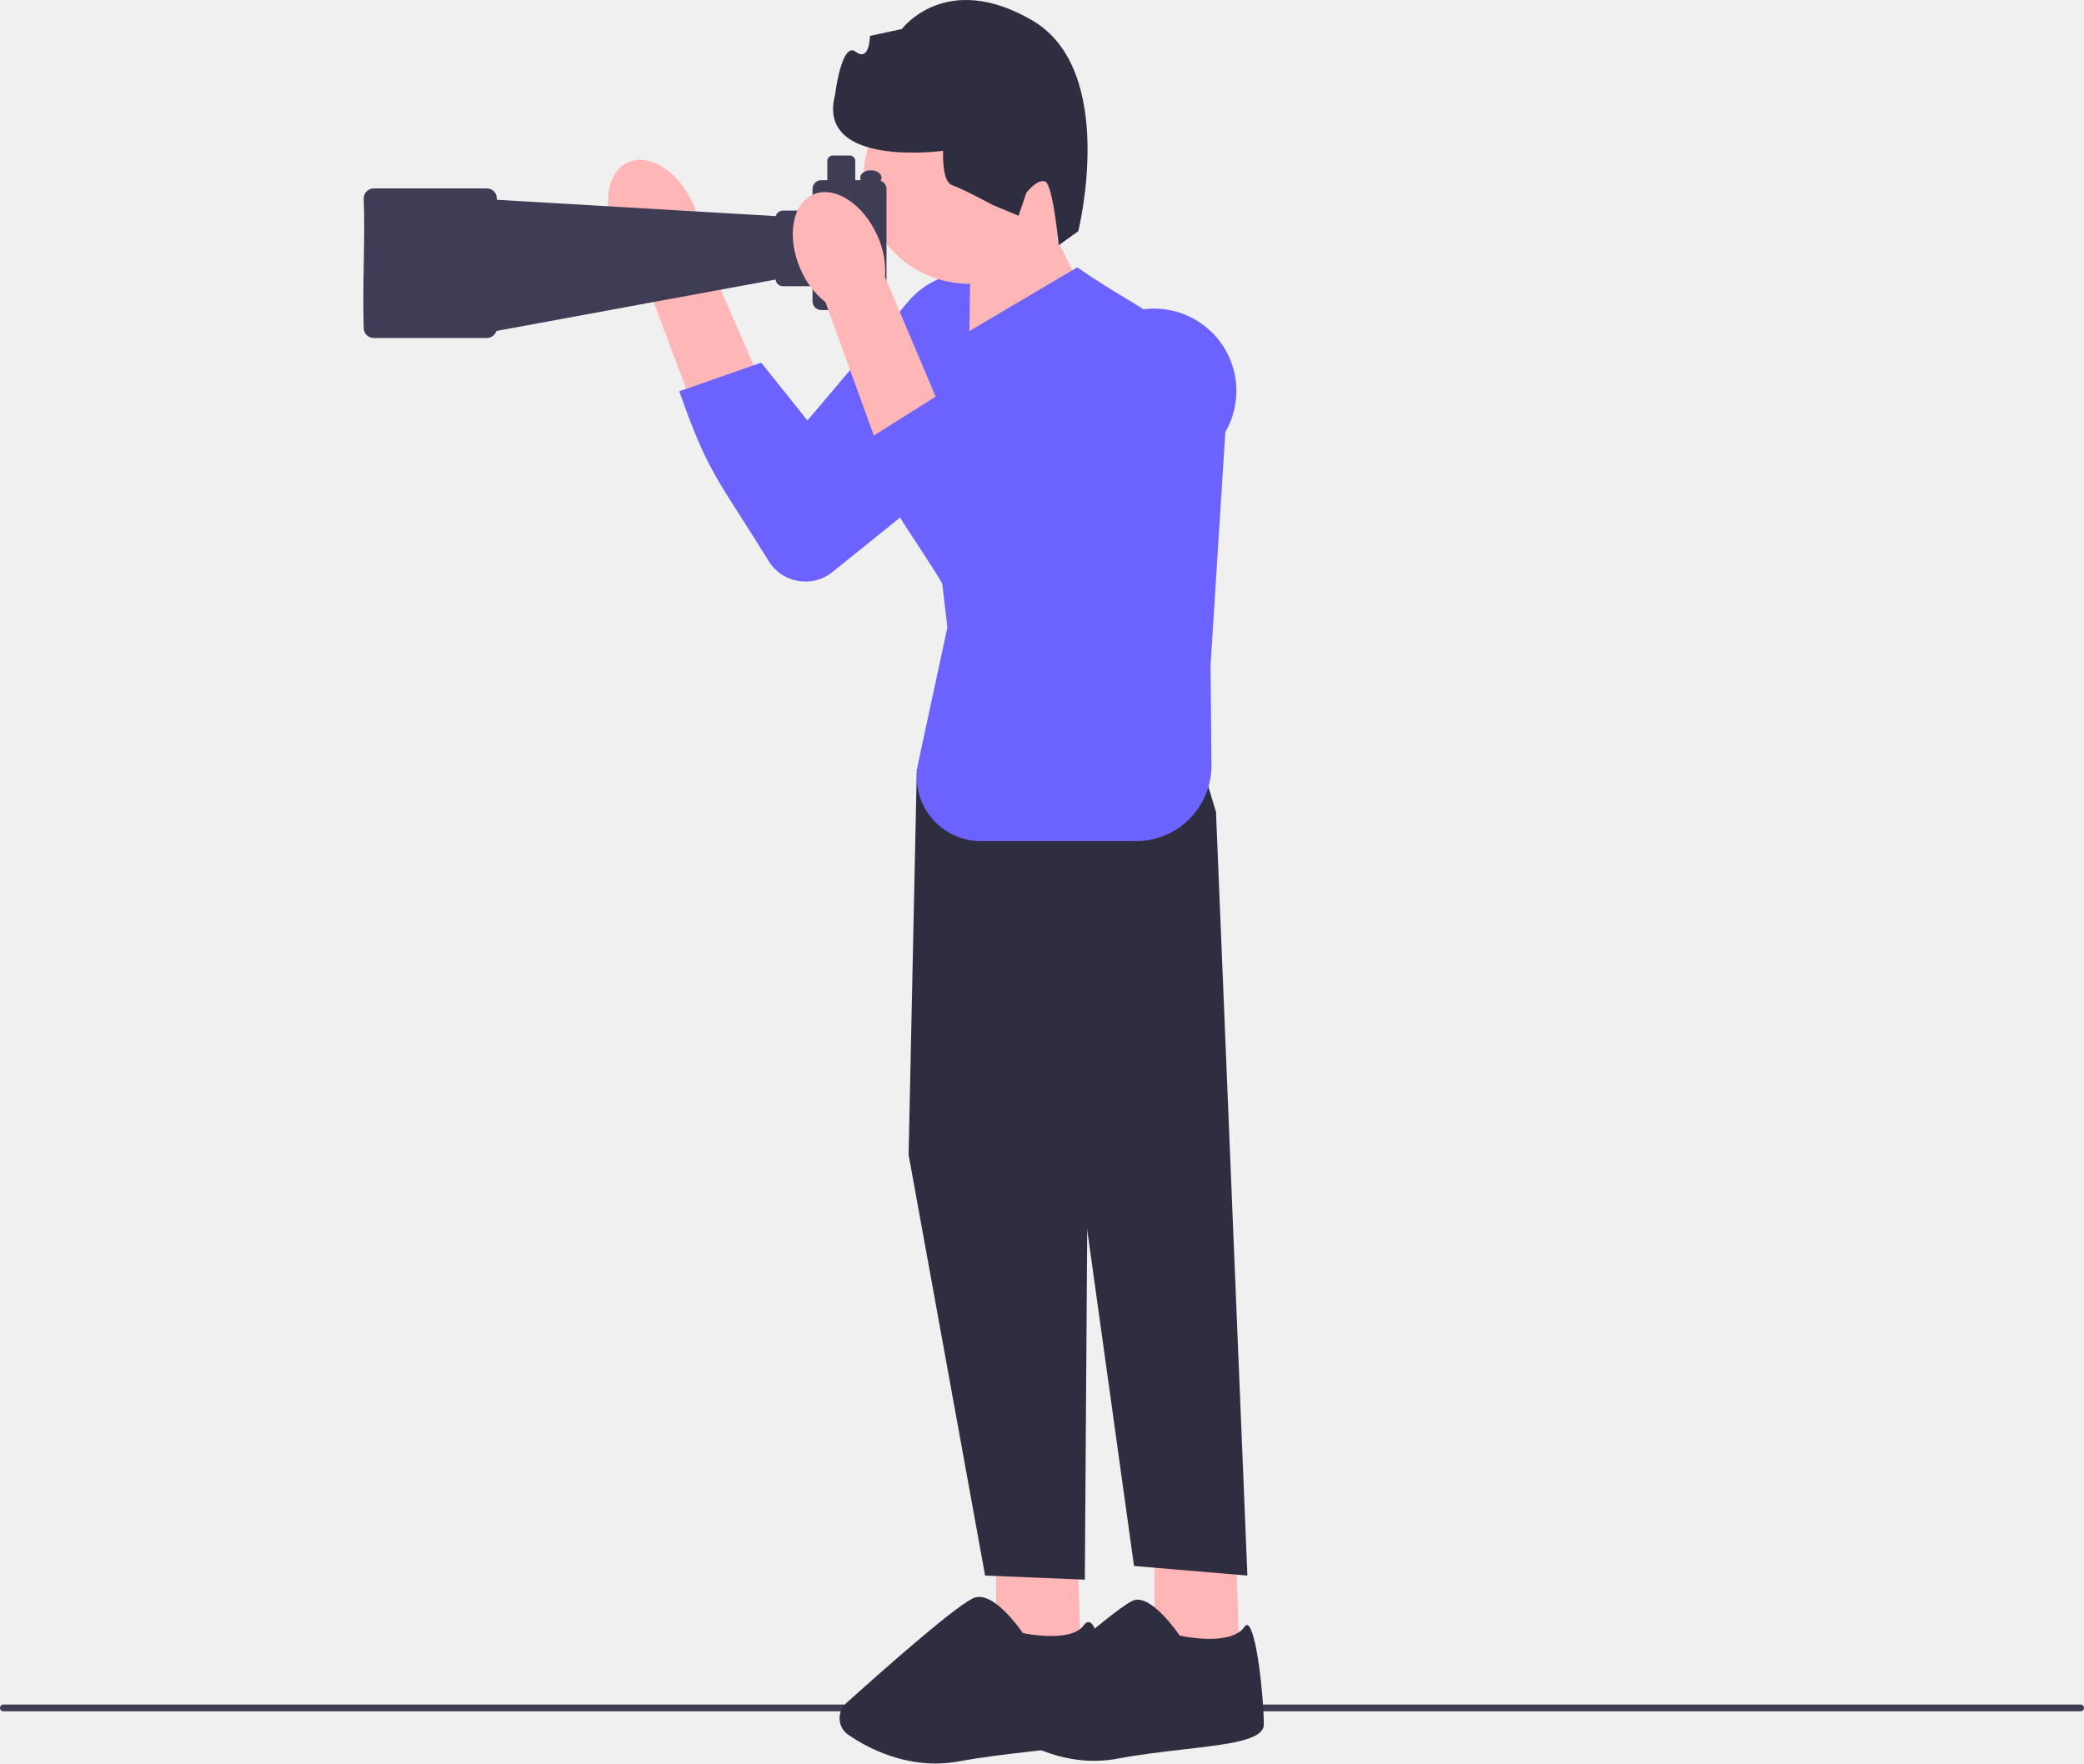
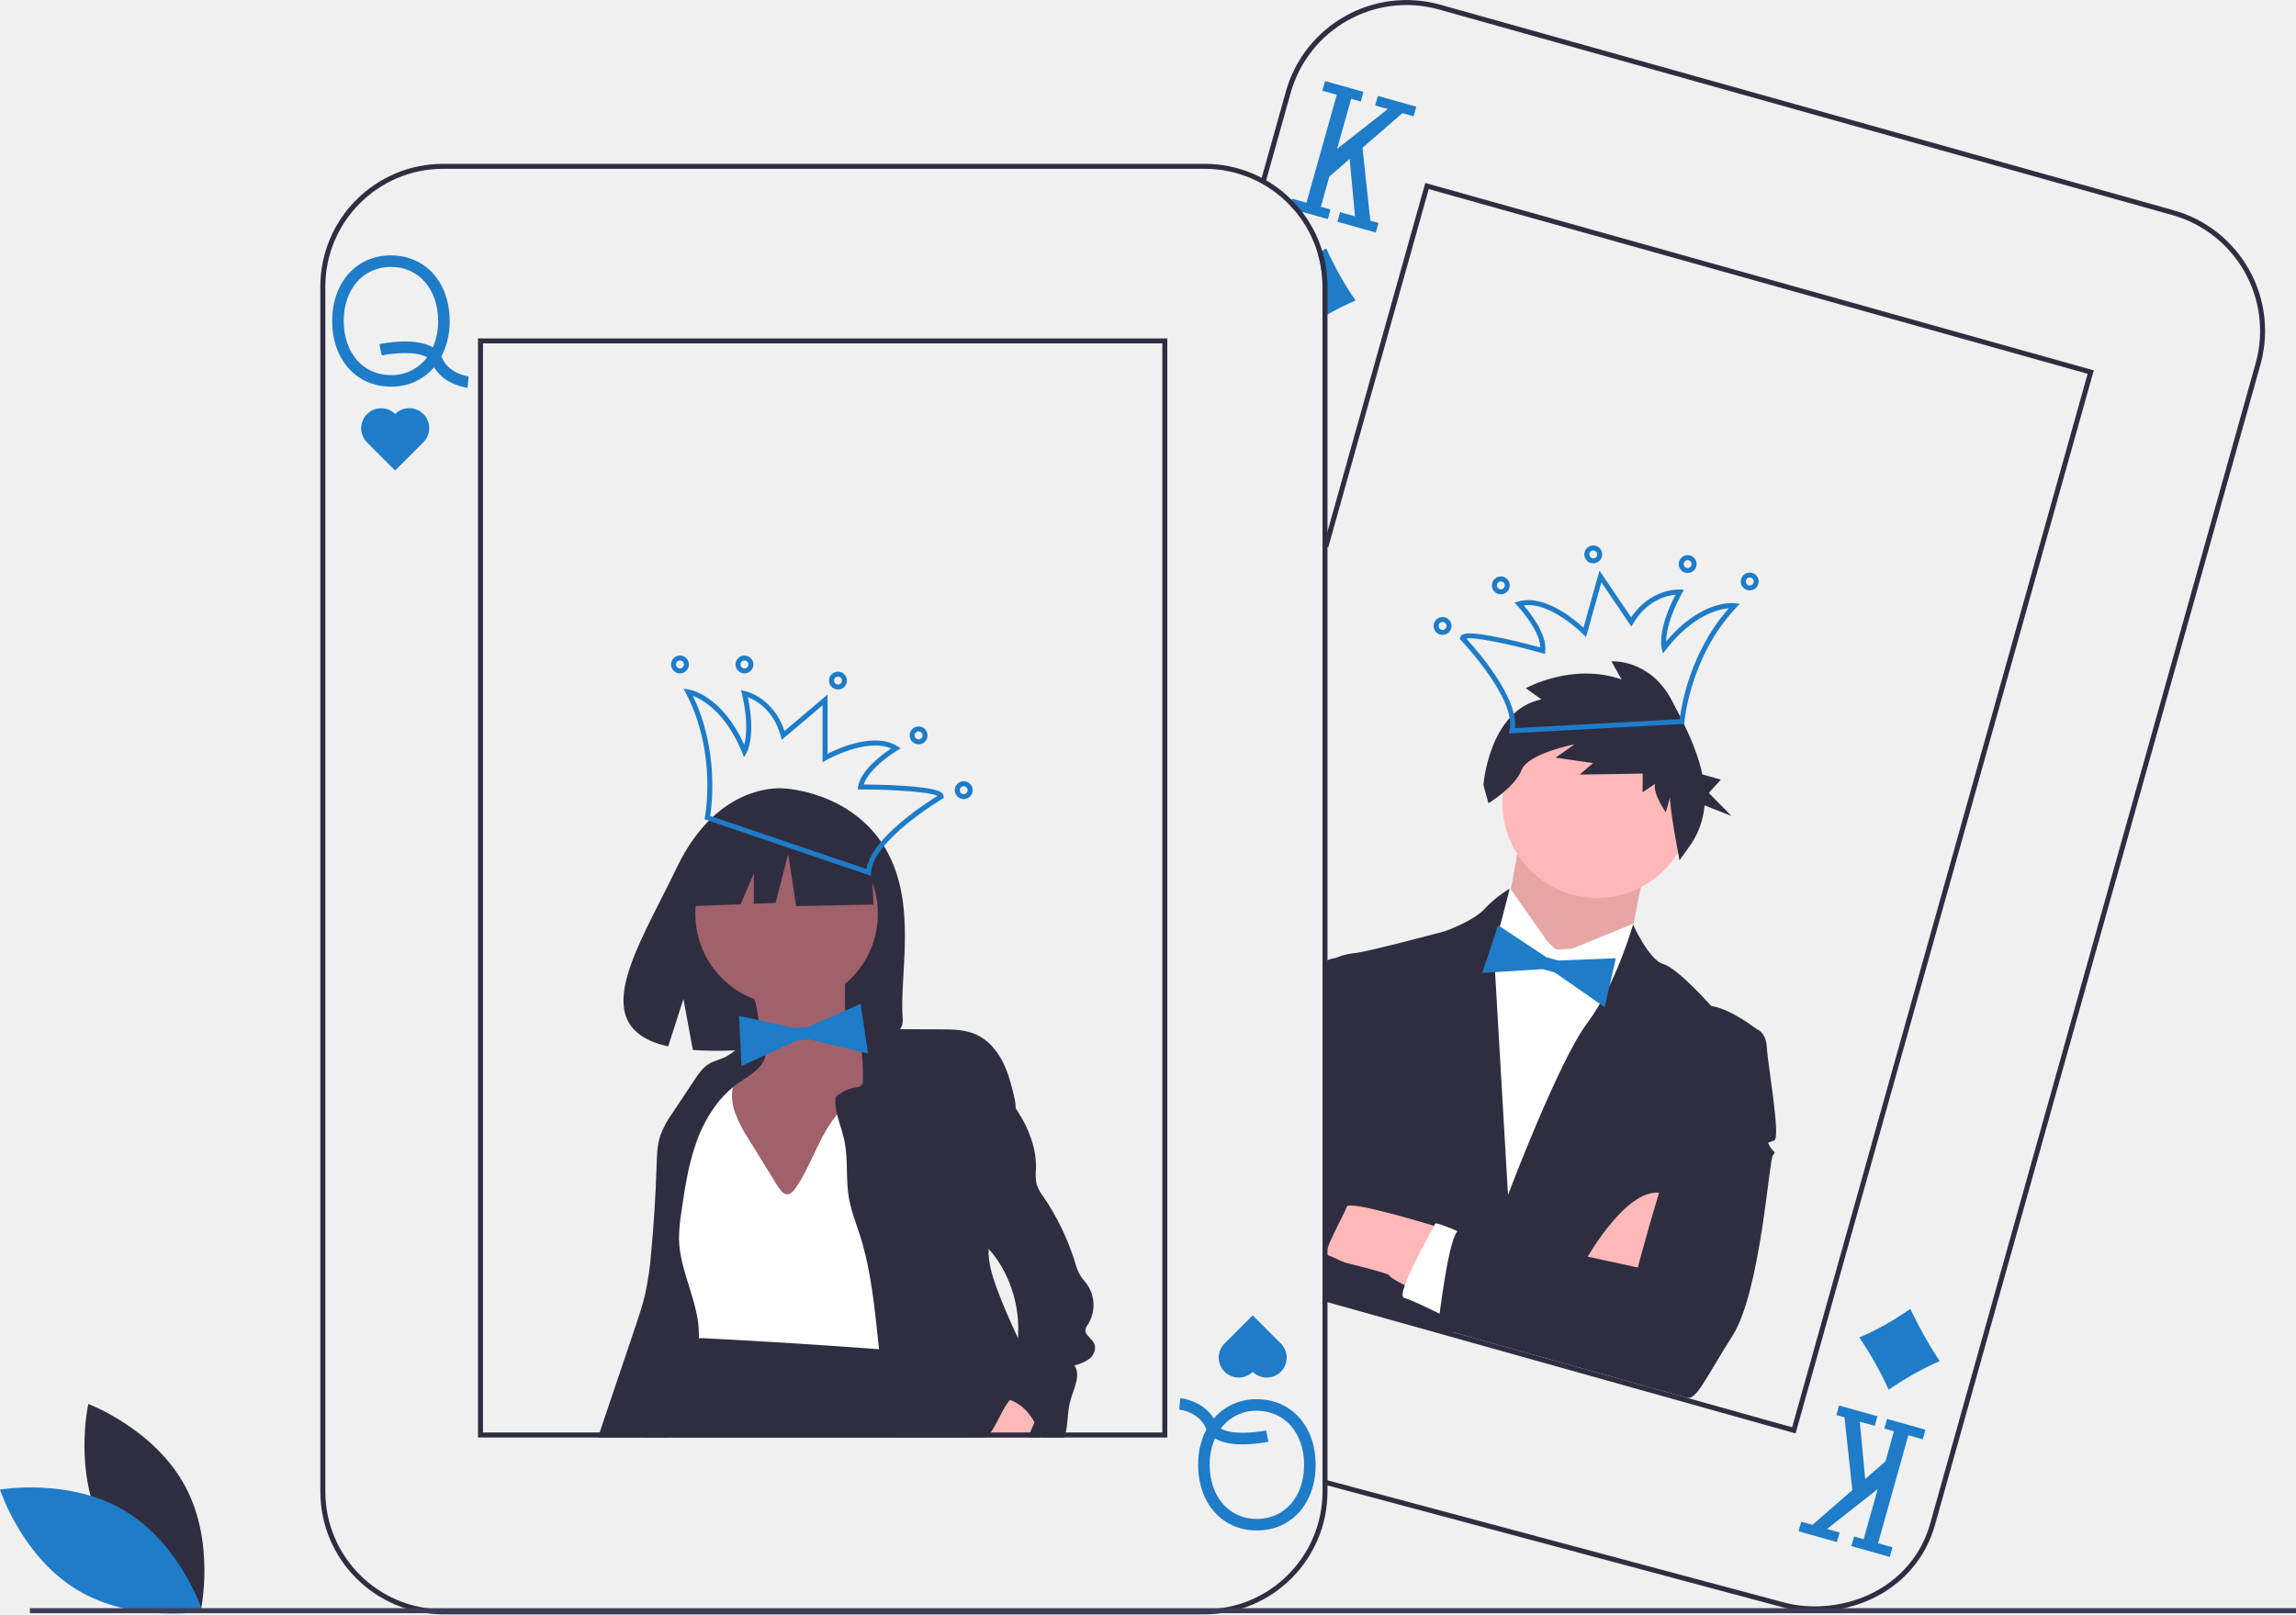
- <svg xmlns="http://www.w3.org/2000/svg" width="731.67" height="619.119" viewBox="0 0 731.67 619.119">
-   <path d="m0,599.599c0,.66.53,1.19,1.19,1.19h729.29c.66,0,1.19-.53,1.19-1.19s-.53-1.19-1.19-1.19H1.19c-.66,0-1.19.53-1.19,1.19Z" fill="#3f3d56" />
-   <polygon points="405.33 539.699 405.33 579.029 435.07 579.989 433.83 539.699 405.33 539.699" fill="#ffb6b6" />
-   <path d="m399.45,561.579c-.4,0-.8.05-1.18.16-5.37,1.53-36.43,29.27-45.82,37.73-1.16,1.05-1.78,2.54-1.69,4.1.08,1.55.86,2.96,2.12,3.87,7.12,5.13,21.72,13.25,39.42,9.97,8.14-1.51,16.36-2.46,23.62-3.29,15.53-1.79,27.79-3.21,27.79-8.7,0-9.33-2.56-33.9-5.78-34.93-.29-.09-.63.14-1.02.68-4.92,6.89-21.84,3.23-22.56,3.07l-.19-.04-.11-.16c-.09-.13-8.37-12.44-14.6-12.44h0v-.02h0v0Z" fill="#2f2e41" />
-   <polygon points="349.7 539.699 349.7 579.029 379.43 579.989 378.19 539.699 349.7 539.699" fill="#ffb6b6" />
-   <polygon points="337.71 258.169 321.88 270.159 319 405.409 345.86 553.129 380.87 554.569 381.83 413.559 426.92 285.029 417.8 254.809 337.71 258.169" fill="#2f2e41" />
-   <polygon points="411.57 281.189 426.92 285.029 437.95 553.129 398.14 549.769 371.76 360.319 411.57 281.189" fill="#2f2e41" />
-   <path d="m328.47,619.119c-13.65,0-24.73-6.03-30.65-10.1-1.79-1.23-2.9-3.18-3.04-5.35-.14-2.19.71-4.29,2.34-5.76,14.7-13.22,40.12-35.62,45.25-37.09,6.65-1.91,15.58,10.81,16.73,12.5,1.86.38,17.09,3.29,21.38-2.73.82-1.15,1.59-1.2,2.09-1.04,4.59,1.47,6.45,31.03,6.45,35.85,0,6.35-12.01,7.74-28.64,9.66-7.24.84-15.44,1.78-23.55,3.28-2.88.53-5.67.77-8.37.77h0l.01.01Z" fill="#2f2e41" />
-   <path id="uuid-aef5616b-3410-46e8-9b9d-65fe31cfbb8a-33" d="m216.29,83.179c-5.08-11.22-3.17-22.98,4.27-26.25s17.59,3.18,22.67,14.41c2.09,4.46,3.05,9.36,2.78,14.29l20.9,47.84-23.58,9.46-18.1-48.16c-3.9-3.1-6.97-7.07-8.94-11.58h0v-.01Z" fill="#ffb6b6" />
-   <path d="m360.76,103.489h0c12.74,12.02,11.95,32.52-1.69,43.51l-66.8,53.82c-7.29,5.87-18.11,3.8-22.71-4.36-17.55-28.42-20.86-29.98-31.07-59.1l28.77-10.06,16.22,20.31,35.42-41.78c10.7-12.63,29.81-13.69,41.85-2.34h0l.01-0Z" fill="#6c63ff" />
-   <polygon points="370.6 82.989 381.52 104.999 340.23 124.939 340.73 89.649 370.6 82.989" fill="#ffb6b6" />
-   <circle cx="340.37" cy="62.479" r="37.16" fill="#ffb6b6" />
-   <path d="m340.12,116.359l38.1-22.51h0c27.94,19.6,51.21,24.18,51.95,58.3l-5.15,81.39.3,35.05c.13,14.72-11.77,26.71-26.48,26.71h-54.4c-14.4,0-25.12-13.28-22.09-27.36l10.27-47.69-10.97-92.94,18.47-10.97h0v.02Z" fill="#6c63ff" />
-   <path d="m127.69,69.659c0-1.95,1.58-3.52,3.52-3.52h39.71c1.95,0,3.52,1.58,3.52,3.52v.48l97.93,5.73c.28-1.11,1.28-1.94,2.49-1.94h10.41v-7.61c0-1.7,1.38-3.07,3.07-3.07h2.12v-6.72c0-1.07.87-1.94,1.94-1.94h5.93c1.07,0,1.94.87,1.94,1.94v6.72h1.95c-.14-.27-.22-.56-.22-.87,0-1.43,1.68-2.6,3.75-2.6s3.75,1.16,3.75,2.6c0,.37-.12.73-.32,1.05,1.19.42,2.06,1.55,2.06,2.89v39.46c0,1.7-1.38,3.07-3.07,3.07h-19.83c-1.7,0-3.07-1.38-3.07-3.07v-5.3h-10.41c-1.34,0-2.43-1.03-2.55-2.34l-98.03,18.05c-.45,1.43-1.78,2.47-3.36,2.47h-39.71c-1.95,0-3.52-1.58-3.52-3.52-.47-16.1.57-31.39,0-45.48h-0Z" fill="#3f3d56" />
-   <path id="uuid-2cf8406d-674f-48f5-8111-c1c04f7764b3-34" d="m281.03,94.439c-4.95-11.28-2.9-23.01,4.58-26.2,7.48-3.18,17.55,3.38,22.5,14.67,2.04,4.48,2.94,9.39,2.61,14.32l20.34,48.08-23.69,9.19-17.54-48.37c-3.87-3.14-6.89-7.15-8.8-11.69h0Z" fill="#ffb6b6" />
-   <path d="m425.25,116.439h0c12.6,12.17,11.56,32.66-2.2,43.49l-67.42,53.03c-7.36,5.79-18.15,3.59-22.66-4.62-17.22-28.62-18.61-24.73-28.48-53.97l26.55-16.74,16.42,22.03,35.9-41.36c10.85-12.5,29.97-13.34,41.88-1.85h.01v-.01Z" fill="#6c63ff" />
-   <path d="m378.58,81.169l-6.87,4.92s-2.02-21.45-4.81-22.4-6.55,3.99-6.55,3.99l-2.75,8.05-9.09-3.79s-10.52-5.67-14.24-6.94-3.16-12.05-3.16-12.05c0,0-44.64,6.11-37.94-19.62,0,0,2.31-18.93,7.25-15.17s5.01-5.56,5.01-5.56l11.2-2.41s15.37-20.7,45.69-3.09,16.25,74.05,16.25,74.05h0v.02h.01Z" fill="#2f2e41" />
+ <svg xmlns="http://www.w3.org/2000/svg" data-name="Layer 1" width="921" height="647.736" viewBox="0 0 921 647.736">
+   <path d="M867.301,771.823a50.167,50.167,0,0,1-13.545-1.871L670.731,720.963l.537-1.926,183.026,48.989a48.161,48.161,0,0,0,13.006,1.797c21.539,0,40.643-12.48,46.456-33.214L1044.043,271.991h-.001l.284-1.011a48.29,48.29,0,0,0-33.43-59.413L716.704,129.071a48.29,48.29,0,0,0-59.461,33.416l-10.222,36.46-1.926-.54,10.222-36.46a50.291,50.291,0,0,1,61.927-34.802l294.192,82.496a50.291,50.291,0,0,1,35.062,60.961l.009.002-.27.963L915.683,737.149C909.628,758.742,889.732,771.823,867.301,771.823Z" transform="translate(-139.5 -125.264)" fill="#2f2e41" />
+   <polygon points="518.96 84.066 522.31 85.006 532.62 87.896 533.7 84.036 529.84 82.956 533.23 70.866 541.38 63.786 543.55 86.806 537.55 85.116 536.47 88.976 551.87 93.296 552.95 89.436 549.68 88.526 546.54 59.306 562.54 45.396 567.03 46.656 568.11 42.796 552.7 38.476 551.62 42.336 556.7 43.756 536.35 59.746 541.99 39.636 545.85 40.716 546.93 36.856 531.52 32.536 530.44 36.396 536.22 38.016 524.07 81.336 518.29 79.716 518.14 80.236 517.52 82.476 518.96 84.066" fill="#1e7cc9" />
+   <path d="M683.25,245.83A116.744,116.744,0,0,0,672,251.44c-.67.38-1.34.77-2,1.16V240.23a46.801,46.801,0,0,0-1.87-13.15c.58-.36,1.17-.75,1.75-1.14.53-.35,1.07-.71,1.6-1.07A134.736,134.736,0,0,0,683.25,245.83Z" transform="translate(-139.5 -125.264)" fill="#1e7cc9" />
+   <polygon points="727.027 611.842 722.542 610.584 721.462 614.435 736.868 618.755 737.948 614.904 732.874 613.481 753.218 597.485 747.576 617.604 743.725 616.524 742.645 620.375 758.051 624.695 759.131 620.844 753.353 619.224 765.503 575.895 771.281 577.515 772.361 573.664 756.955 569.344 755.875 573.195 759.726 574.275 756.335 586.369 748.189 593.449 746.024 570.433 752.023 572.115 753.103 568.264 737.698 563.944 736.618 567.795 739.891 568.713 743.033 597.93 727.027 611.842" fill="#1e7cc9" />
+   <path d="M885.315,661.934A110.091,110.091,0,0,0,905.775,650.436a169.049,169.049,0,0,0,11.779,20.959A125.777,125.777,0,0,0,897.094,682.893,135.224,135.224,0,0,0,885.315,661.934Z" transform="translate(-139.5 -125.264)" fill="#1e7cc9" />
+   <path d="M750.397,453.726s-5.059,32.854-6.561,34.51,10.5,40.333,10.5,40.333l38.489-22.442s7.489-41.52,9.954-42.906S750.397,453.726,750.397,453.726Z" transform="translate(-139.5 -125.264)" fill="#ffb8b8" />
+   <path d="M750.397,453.726s-5.059,32.854-6.561,34.51,10.5,40.333,10.5,40.333l38.489-22.442s7.489-41.52,9.954-42.906S750.397,453.726,750.397,453.726Z" transform="translate(-139.5 -125.264)" opacity="0.1" />
+   <circle cx="640.674" cy="322.272" r="38" fill="#ffb8b8" />
+   <path d="M763.704,506.27l-3.311-3.006-14.885-21.184s-1.708-1.124-3.328,4.653l-1.62,5.777-13.984,5.426-30.943,132.569,82.806,23.22,34.101-132.722-16.017-16.954-1.773-8.18-24.728,10.095Z" transform="translate(-139.5 -125.264)" fill="#fff" />
+   <path d="M670,644.09l2,.56,128.96,36.16,43.12-142.65s-10.2-8.06-18.18-9.26c0,0-13.4-15.18-19.17-16.8-5.78-1.62-12.17-15.87-12.17-15.87s-6.75,24.07-18.35,39.51-31.8,68.98-31.8,68.98l-5.7-98.19,6.4-24.69a45.464,45.464,0,0,0-10.06,8.09c-4.51,4.96-16.02,9-16.02,9s-30.32,8.12-35.68,8.7c-5.35.57-7.82,1.96-7.82,1.96L672,533.88l-2,13.76Z" transform="translate(-139.5 -125.264)" fill="#2f2e41" />
+   <path d="M687.6,588.79c-1.2,7.97-13.54,40.86-13.54,40.86L672,631.72l-2,2.01V511.92a5.618,5.618,0,0,1,2-1.39,13.72,13.72,0,0,1,3.53-.94l3.86,1.08S688.8,580.81,687.6,588.79Z" transform="translate(-139.5 -125.264)" fill="#2f2e41" />
+   <path d="M775.443,631.075s18.926-34.159,33.252-25.987-8.64,30.812-8.64,30.812Z" transform="translate(-139.5 -125.264)" fill="#ffb8b8" />
+   <path d="M716.861,617.764s-36.319-11.223-37.129-8.334-10.754,19.833-7.866,20.643,25.304,6.057,25.034,7.02,10.744,6.129,10.744,6.129Z" transform="translate(-139.5 -125.264)" fill="#ffb8b8" />
+   <polygon points="648.165 384.489 625.05 385.398 620.236 384.048 600.963 371.253 594.58 390.355 618.886 388.862 623.7 390.212 643.686 404.125 648.165 384.489" fill="#1e7cc9" />
+   <polygon points="586.05 528.176 582.5 535.736 531.5 521.736 530.5 518.826 530.5 502.796 532.5 503.576 534.56 504.386 586.05 528.176" fill="#2f2e41" />
+   <path d="M727.453,620.734s-11.977-5.436-12.247-4.473-16.343,28.652-12.491,29.732,17.484,8.019,17.484,8.019Z" transform="translate(-139.5 -125.264)" fill="#fff" />
+   <path d="M837.34,536.266l6.74,1.89s3.851,1.08,4.157,7.397,5.533,35.824,3.067,37.21-3.159.153-1.773,2.619,2.619,1.773,1.116,3.429S845.696,643.505,834.519,661.142s-14.57,26.033-18.421,24.953L716.267,658.101s4.446-39.258,8.567-39.141S796.473,633.856,796.473,633.856,822.627,533.179,837.34,536.266Z" transform="translate(-139.5 -125.264)" fill="#2f2e41" />
+   <path d="M757.785,405.886l-6.234-4.471s18.586-10.445,38.429-3.52l-4.087-7.273S801.192,389.467,810.098,406.26c4.682,8.828,10.063,19.17,12.262,29.737l7.435,2.085-4.843,5.336,9.12,9.252-10.835-4.241a32.524,32.524,0,0,1-5.561,15.777l-4.471,6.234s-4.435-23.028-3.727-25.552l-1.77,6.311s-5.35-7.627-4.288-11.414l-5.026,3.356.053-7.473-25.298.394,5.38-4.618-15.047-2.177,7.627-5.35s-18.71,3.603-21.288,10.369c-2.578,6.765-13.26,13.3-13.26,13.3l-2.017-7.373S736.828,410.221,757.785,405.886Z" transform="translate(-139.5 -125.264)" fill="#2f2e41" />
+   <path d="M744.721,419.557l.297-1.295c2.89-12.58-19.338-35.975-19.563-36.21l-.395-.412.154-.55c.44-1.568,2.204-2.961,17.659.389,6.018,1.305,12.019,2.895,14.531,3.576-.281-7.183-9.185-16.7-9.28-16.8l-1.12-1.187,1.566-.459c10.265-3.009,22.28,6.971,26.12,10.505l6.419-22.89,12.701,18.76c7.797-11.673,19.076-11.2,19.569-11.172l1.583.086L814.202,363.29c-5.343,9.775-6.306,16.196-6.361,19.362,14.216-16.889,27.027-15.418,27.584-15.344l1.941.256-1.346,1.422c-18.611,19.665-20.802,45.606-20.822,45.866l-.067.874ZM727.67,381.491c3.93,4.259,20.924,23.481,19.516,35.928l66.11-3.596c.545-4.628,3.898-26.648,19.705-44.5-4.308.385-14.47,2.84-25.175,16.521l-1.227,1.568-.525-1.92c-.083-.303-1.872-7.336,5.553-21.623-3.404.322-11.329,2.104-16.929,11.454l-.806,1.346-12.02-17.753-6.169,22L774.492,379.69c-.135-.137-13.031-13.049-23.754-11.509,2.753,3.205,9.338,11.646,8.617,18.282l-.127,1.174-1.137-.319C745.463,383.777,731.039,380.755,727.67,381.491Z" transform="translate(-139.5 -125.264)" fill="#1e7cc9" />
+   <path d="M840.408,362.039a3.587,3.587,0,1,1,4.422-2.485A3.591,3.591,0,0,1,840.408,362.039Zm1.397-4.982a1.587,1.587,0,1,0,1.1,1.956A1.589,1.589,0,0,0,841.805,357.058Z" transform="translate(-139.5 -125.264)" fill="#1e7cc9" />
+   <path d="M815.5,355.055a3.587,3.587,0,1,1,4.422-2.485A3.591,3.591,0,0,1,815.5,355.055Zm1.397-4.982a1.587,1.587,0,1,0,1.1,1.956A1.589,1.589,0,0,0,816.897,350.073Z" transform="translate(-139.5 -125.264)" fill="#1e7cc9" />
+   <path d="M777.636,351.154a3.587,3.587,0,1,1,4.422-2.485A3.591,3.591,0,0,1,777.636,351.154Zm1.397-4.982a1.587,1.587,0,1,0,1.1,1.956A1.589,1.589,0,0,0,779.033,346.173Z" transform="translate(-139.5 -125.264)" fill="#1e7cc9" />
+   <path d="M717.189,379.879a3.587,3.587,0,1,1,4.422-2.485A3.591,3.591,0,0,1,717.189,379.879Zm1.397-4.982a1.587,1.587,0,1,0,1.1,1.956A1.589,1.589,0,0,0,718.586,374.897Z" transform="translate(-139.5 -125.264)" fill="#1e7cc9" />
+   <path d="M740.563,363.595a3.587,3.587,0,1,1,4.422-2.485A3.591,3.591,0,0,1,740.563,363.595Zm1.397-4.982a1.587,1.587,0,1,0,1.1,1.956A1.589,1.589,0,0,0,741.96,358.614Z" transform="translate(-139.5 -125.264)" fill="#1e7cc9" />
+   <polygon points="720.272 575.155 719.31 574.885 530.809 522.027 531.348 520.101 718.887 572.69 837.418 149.994 573.112 75.88 532.799 219.645 530.873 219.105 571.728 73.414 572.689 73.684 839.883 148.609 839.613 149.571 720.272 575.155" fill="#2f2e41" />
+   <path d="M181.134,739.117c12.428,23.049,38.806,32.944,38.806,32.944s6.227-27.475-6.201-50.524-38.806-32.944-38.806-32.944S168.706,716.068,181.134,739.117Z" transform="translate(-139.5 -125.264)" fill="#2f2e41" />
+   <path d="M189.677,731.534c22.438,13.5,31.08,40.314,31.08,40.314s-27.738,4.927-50.177-8.573S139.5,722.961,139.5,722.961,167.238,718.034,189.677,731.534Z" transform="translate(-139.5 -125.264)" fill="#1e7cc9" />
+   <path d="M669.88,225.94a49.004,49.004,0,0,0-8.07-15.67,49.783,49.783,0,0,0-4.17-4.77A49.106,49.106,0,0,0,622.77,191H317.23A49.28,49.28,0,0,0,268,240.23V723.77A49.28,49.28,0,0,0,317.23,773H622.77A49.28,49.28,0,0,0,672,723.77V240.23A48.871,48.871,0,0,0,669.88,225.94ZM670,723.77A47.287,47.287,0,0,1,622.77,771H317.23A47.287,47.287,0,0,1,270,723.77V240.23A47.287,47.287,0,0,1,317.23,193H622.77a47.113,47.113,0,0,1,34.25,14.74q.735.78,1.44,1.59A47.12,47.12,0,0,1,670,240.23Z" transform="translate(-139.5 -125.264)" fill="#2f2e41" />
+   <path d="M316.742,268.709c-.055-.13-.124-.249-.185-.374a30.294,30.294,0,0,0,3.315-14.268c0-15.502-9.687-26.328-23.557-26.328s-23.557,10.827-23.557,26.328,9.687,26.328,23.557,26.328a22.226,22.226,0,0,0,17.296-7.723c4.441,7.186,13.026,8.134,13.421,8.174l.468-4.596C327.177,276.216,319.556,275.324,316.742,268.709Zm-20.427,7.067c-11.151,0-18.938-8.927-18.938-21.709s7.787-21.709,18.938-21.709,18.938,8.927,18.938,21.709a26.092,26.092,0,0,1-2.11,10.607c-6.894-4.189-19.721-1.686-21.46-1.319l.95,4.52c4.711-.986,14.084-1.778,18.164.782A17.668,17.668,0,0,1,296.315,275.776Z" transform="translate(-139.5 -125.264)" fill="#1e7cc9" />
+   <path d="M298,291.382a8.014,8.014,0,0,0-11.333,11.333L298,314.049l11.333-11.333A8.014,8.014,0,0,0,298,291.382Z" transform="translate(-139.5 -125.264)" fill="#1e7cc9" />
+   <path d="M623.258,698.388c.055.13.124.249.185.374a30.294,30.294,0,0,0-3.315,14.268c0,15.502,9.687,26.328,23.557,26.328s23.557-10.827,23.557-26.328-9.687-26.328-23.557-26.328a22.226,22.226,0,0,0-17.296,7.723c-4.441-7.186-13.026-8.134-13.421-8.174L612.5,690.847C612.823,690.881,620.444,691.773,623.258,698.388Zm20.427-7.067c11.151,0,18.938,8.927,18.938,21.709s-7.787,21.709-18.938,21.709-18.938-8.927-18.938-21.709a26.092,26.092,0,0,1,2.11-10.607c6.894,4.189,19.721,1.686,21.46,1.319l-.95-4.52c-4.711.986-14.084,1.778-18.164-.782A17.668,17.668,0,0,1,643.685,691.321Z" transform="translate(-139.5 -125.264)" fill="#1e7cc9" />
+   <path d="M642,675.715A8.014,8.014,0,0,0,653.333,664.382L642,653.049,630.667,664.382A8.014,8.014,0,0,0,642,675.715Z" transform="translate(-139.5 -125.264)" fill="#1e7cc9" />
+   <path d="M494.646,465.711c-13.614-23.004-40.549-24.076-40.549-24.076s-26.246-3.356-43.083,31.679c-15.693,32.655-37.352,64.185-3.487,71.829l6.117-19.039,3.788,20.456a132.507,132.507,0,0,0,14.49.248c36.267-1.171,70.805.343,69.693-12.671C500.137,516.837,507.745,487.845,494.646,465.711Z" transform="translate(-139.5 -125.264)" fill="#2f2e41" />
+   <path d="M444.422,544.087c.066,2.589.046,5.32-1.24,7.568-2.551,4.456-8.777,5.123-12.523,8.636-3.939,3.694-4.385,9.688-4.572,15.085-.196,5.642-.363,11.469,1.696,16.726A40.66,40.66,0,0,0,432.533,600.262q3.43,4.944,6.924,9.844a42.503,42.503,0,0,0,4.146,5.203c4.171,4.249,9.892,6.601,15.605,8.279,3.691,1.084,7.676,1.929,11.338.751a21.707,21.707,0,0,0,6.593-4.054c2.724-2.163,5.489-4.37,7.463-7.234,3.075-4.461,3.926-10.045,4.564-15.425a332.863,332.863,0,0,0,2.194-47.951,11.753,11.753,0,0,0-.915-5.095c-1.897-3.703-6.976-4.494-9.653-7.679-2.288-2.724-2.382-6.61-2.362-10.168l.05-9.056a3.794,3.794,0,0,0-.44-2.206,3.738,3.738,0,0,0-2.598-1.212,87.571,87.571,0,0,0-17.037-1.14c-4.623.141-13.495-.246-17.492,2.329-3.629,2.337.915,8.793,1.755,12.419A80.911,80.911,0,0,1,444.422,544.087Z" transform="translate(-139.5 -125.264)" fill="#a0616a" />
+   <circle cx="315.534" cy="366.668" r="36.604" fill="#a0616a" />
+   <path d="M439.962,582.597a53.547,53.547,0,0,1-5.708-11.087c-1.309-3.956-1.652-8.377-.099-12.244-3.955-2.295-9.326-.437-12.206,3.115s-3.762,8.313-4.016,12.879.015,9.199-.978,13.663c-2.198,9.876-10.356,17.995-10.963,28.094-.597,9.936,6.216,18.591,9.568,27.963a46.63,46.63,0,0,1,2.498,18.201c-.109,1.993-.234,4.264,1.172,5.68a6.478,6.478,0,0,0,2.534,1.365c16.174,5.69,33.644,6.183,50.784,6.617l28.31.717a9.023,9.023,0,0,0,4.999-.837c2.54-1.557,2.88-5.048,2.923-8.027.372-25.656-.719-51.309-1.81-76.945-.395-9.292-.798-18.638-2.768-27.727-.502-2.314-1.324-4.888-3.461-5.91-1.808-.865-3.954-.305-5.835.39a46.457,46.457,0,0,0-21.758,16.749c-5.809,8.267-8.666,18.185-14.351,26.515-4.125,6.045-6.511.777-9.26-3.675Q444.75,590.344,439.962,582.597Z" transform="translate(-139.5 -125.264)" fill="#fff" />
+   <path d="M435.58,559.899c-.72.51-1.43,1.05-2.11,1.62a40.849,40.849,0,0,0-6.8,7.16,56.722,56.722,0,0,0-7.7,14.53c-3.32,9.1-4.76,18.76-6.14,28.34a68.398,68.398,0,0,0-.97,10.68c.21,13.16,7.99,25.35,8,38.52,0,.5-.01.99-.04,1.49a43.261,43.261,0,0,1-.76,6.42c-.57,3.09-1.39,6.14-2.2,9.18-2.04,7.62-4.24,15.52-8.22,22.21-.4.68-.83,1.35-1.27,2h-28c.22-.67.45-1.33.67-2q7.155-21.195,14.3-42.38c1.46-4.32,2.92-8.66,3.95-13.1a124.075,124.075,0,0,0,2.41-16.63q1.65-17.385,2.17-34.84c.13-4.18.22-8.45,1.57-12.41a40.598,40.598,0,0,1,4.98-9.08q4.335-6.525,8.67-13.05c1.61-2.42,3.3-4.91,5.78-6.42,2.07-1.27,4.53-1.73,6.71-2.8a34.312,34.312,0,0,0,3.94-2.61c3.26-2.31,7.09-4.74,9.9-2.38a5.514,5.514,0,0,1,1.16,1.33,6.691,6.691,0,0,1,.43.77C448.71,552.289,439.21,557.329,435.58,559.899Z" transform="translate(-139.5 -125.264)" fill="#2f2e41" />
+   <path d="M527.82,702.049H398.14c.7-.64,1.39-1.31,2.06-2,.1-.1.19-.2.29-.3,4.96-5.15,6.09-11.48,8.58-18.18q2.805-7.575,5.61-15.14a7.831,7.831,0,0,1,1.43-2.69,4.437,4.437,0,0,1,1.97-1.18,7.642,7.642,0,0,1,1.74-.32,19.407,19.407,0,0,1,2.53,0q34.905,1.8,69.76,4.39,4.5.345,9,.69c2.45,1.82,4.87,3.75,7.18,5.79,7.51,6.6,14.02,14.37,17.75,23.55.45,1.11.86,2.24,1.2,3.39C527.46,700.709,527.65,701.379,527.82,702.049Z" transform="translate(-139.5 -125.264)" fill="#2f2e41" />
+   <polygon points="349.127 338.23 322.517 324.291 285.77 329.993 278.167 363.573 297.093 362.845 302.38 350.508 302.38 362.641 311.113 362.305 316.181 342.665 319.349 363.573 350.394 362.939 349.127 338.23" fill="#2f2e41" />
+   <path d="M527.82,702.049H498.54c-.21-.66-.41-1.33-.6-2a157.26,157.26,0,0,1-4.54-22.68c-.31-2.19-.58-4.39-.83-6.58-.16-1.39-.31-2.77-.46-4.16-1.68-15.44-2.97-31.03-7.69-45.81-.57-1.79-1.19-3.57-1.79-5.35a63.096,63.096,0,0,1-2.6-9.41c-1.28-7.32-.32-14.9-1.64-22.21-.74-4.08-2.21-7.67-3.1-11.41a23.108,23.108,0,0,1-.66-6.91,14.882,14.882,0,0,1,7.79-3.86c1.01-.17,2.15-.3,2.76-1.11a3.464,3.464,0,0,0,.46-2.04,97.957,97.957,0,0,0-.81-14.11c-.2-1.64-.45-3.28-.75-4.91-.01-.08-.03-.15-.04-.23,2.44-1.06,5.19-1.07,7.84-1.06,2.89.01,5.77.01,8.65.02q7.995.03,15.99.05c4.96.01,10.09.06,14.6,2.11,4.66,2.13,8.2,6.24,10.54,10.8s3.61,9.58,4.76,14.57a19.52,19.52,0,0,1,.5,4.21c.22,11.26-8.18,22.6-9.02,34.11-.27,3.73.04,7.49-.3,11.22-.34,3.74-1.34,7.4-1.52,11.14-.01.19-.02.39-.02.58-.11,4.87,1.31,9.64,2.95,14.23,2.54,7.13,5.63,14.04,8.82,20.91,3.08,6.65,6.24,13.27,9.08,20.01a34.263,34.263,0,0,1,2.95,9.89,13.724,13.724,0,0,1-1.51,7.99,9.376,9.376,0,0,1-1.19,1.69l-.02.02c-.09.1-.18.2-.27.29H527.82Z" transform="translate(-139.5 -125.264)" fill="#2f2e41" />
+   <path d="M555.71,691.789a11.082,11.082,0,0,1-1.07,3.83c-.05.12-.1.23-.15.35-.58,1.37-1.17,2.72-1.78,4.08-.3.66-.6,1.33-.91,2H535.24a18.536,18.536,0,0,0,1.66-2c2.54-3.53,4.01-7.82,6.6-11.63a8.954,8.954,0,0,1,1.21-1.44C548.86,682.959,555.97,683.779,555.71,691.789Z" transform="translate(-139.5 -125.264)" fill="#ffb8b8" />
+   <path d="M566.49,702.049a19.618,19.618,0,0,0,.53-2c.12-.53.22-1.05.3-1.58.53-3.49.52-7.06,1.35-10.49,1.17-4.91,4.68-10.72,1.79-14.85a15.691,15.691,0,0,0,6.21-2.78c1.72-1.5,2.72-4.1,1.68-6.14-1.03-2.01-3.82-3.34-3.44-5.57a5.313,5.313,0,0,1,.98-1.94,14.53,14.53,0,0,0-.25-15.94c-.91-1.3-2.03-2.44-2.86-3.8a22.663,22.663,0,0,1-2.07-5.27,98.166,98.166,0,0,0-12.63-26.18,17.372,17.372,0,0,1-2.79-5.16,21.304,21.304,0,0,1-.22-6.13c.2-8.08-2.82-15.97-7.17-22.77-.32-.5-.65-.99-.98-1.48-4.2-6.19-9.41-11.62-14.6-17.01-2.14,1-4.03,1.65-5.14,3.73a11.086,11.086,0,0,0-.99,3.72c-1.42,9.9-2.65,19.86-3.61,29.81-.48,5.03-.97,10.1-.4,15.12s2.28,10.05,5.68,13.78c2.13,2.34,4.83,4.08,7.14,6.24q.555.525,1.08,1.08a35.41,35.41,0,0,1,4.41,5.79,49.921,49.921,0,0,1,7.34,29.93,48.641,48.641,0,0,1-.75,5.64,23.327,23.327,0,0,1-2.66,7.6c-1.05,1.73-2.43,3.24-3.38,5.03s-1.4,4.02-.46,5.81a11.831,11.831,0,0,1,4.13.74,17.529,17.529,0,0,1,7.8,5.95,25.938,25.938,0,0,1,1.98,3.04,37.448,37.448,0,0,1,1.98,4.08c.24.55.47,1.12.69,1.69a1.659,1.659,0,0,1,.12.31Z" transform="translate(-139.5 -125.264)" fill="#2f2e41" />
+   <polygon points="345.231 402.805 324.027 412.053 319.051 412.545 296.446 407.631 297.443 427.746 319.543 417.521 324.519 417.029 348.195 422.725 345.231 402.805" fill="#1e7cc9" />
+   <path d="M527.24,700.049c.22.66.41,1.33.58,2h7.42a18.536,18.536,0,0,0,1.66-2Zm-195.99-439v441h276.5v-441Zm274.5,439H333.25v-437h272.5Zm-78.51,0c.22.66.41,1.33.58,2h7.42a18.536,18.536,0,0,0,1.66-2Z" transform="translate(-139.5 -125.264)" fill="#2f2e41" />
+   <path d="M422.101,453.982l.171-.86c.051-.255,4.945-25.825-7.665-49.784l-.912-1.733,1.938.277c.557.08,13.289,2.122,22.417,22.222.801-3.063,1.608-9.505-.897-20.36l-.356-1.545,1.548.344c.482.107,11.469,2.697,15.825,16.041l17.295-14.634V427.722c4.651-2.366,18.915-8.731,27.986-3.062l1.384.865-1.399.84c-.119.071-11.262,6.831-13.471,13.671,2.603.022,8.811.111,14.957.48,15.786.947,17.108,2.765,17.108,4.394v.571l-.491.29c-.28.166-27.999,16.69-28.613,29.583l-.063,1.327Zm62.592-11.952H483.513l.194-1.165c1.097-6.584,9.717-12.934,13.233-15.277-9.909-4.377-25.812,4.573-25.979,4.668l-1.496.854V408.262l-16.367,13.849-.413-1.514c-2.868-10.515-10.018-14.371-13.208-15.6,3.292,15.761-.331,22.05-.492,22.319l-1.024,1.707-.758-1.841c-6.614-16.063-15.735-21.171-19.779-22.705,10.4,21.457,7.683,43.565,6.958,48.168l62.684,21.312c2.005-12.365,23.558-26.285,28.492-29.325C512.512,443.014,497.809,442.03,484.693,442.03Z" transform="translate(-139.5 -125.264)" fill="#1e7cc9" />
+   <path d="M408.671,391.877a3.587,3.587,0,1,1,3.587,3.587A3.591,3.591,0,0,1,408.671,391.877Zm2,0a1.587,1.587,0,1,0,1.587-1.587A1.589,1.589,0,0,0,410.671,391.877Z" transform="translate(-139.5 -125.264)" fill="#1e7cc9" />
+   <path d="M434.541,391.877a3.587,3.587,0,1,1,3.587,3.587A3.591,3.591,0,0,1,434.541,391.877Zm2,0a1.587,1.587,0,1,0,1.587-1.587A1.589,1.589,0,0,0,436.541,391.877Z" transform="translate(-139.5 -125.264)" fill="#1e7cc9" />
+   <path d="M472.052,398.345a3.587,3.587,0,1,1,3.587,3.587A3.591,3.591,0,0,1,472.052,398.345Zm2,0a1.587,1.587,0,1,0,1.587-1.587A1.589,1.589,0,0,0,474.052,398.345Z" transform="translate(-139.5 -125.264)" fill="#1e7cc9" />
+   <path d="M522.498,442.323a3.587,3.587,0,1,1,3.587,3.587A3.591,3.591,0,0,1,522.498,442.323Zm2,0a1.587,1.587,0,1,0,1.587-1.587A1.589,1.589,0,0,0,524.498,442.323Z" transform="translate(-139.5 -125.264)" fill="#1e7cc9" />
+   <path d="M504.389,420.334a3.587,3.587,0,1,1,3.587,3.587A3.591,3.591,0,0,1,504.389,420.334Zm2,0a1.587,1.587,0,1,0,1.587-1.587A1.589,1.589,0,0,0,506.389,420.334Z" transform="translate(-139.5 -125.264)" fill="#1e7cc9" />
+   <rect x="12" y="645.285" width="909" height="2" fill="#3f3d56" />
</svg>
